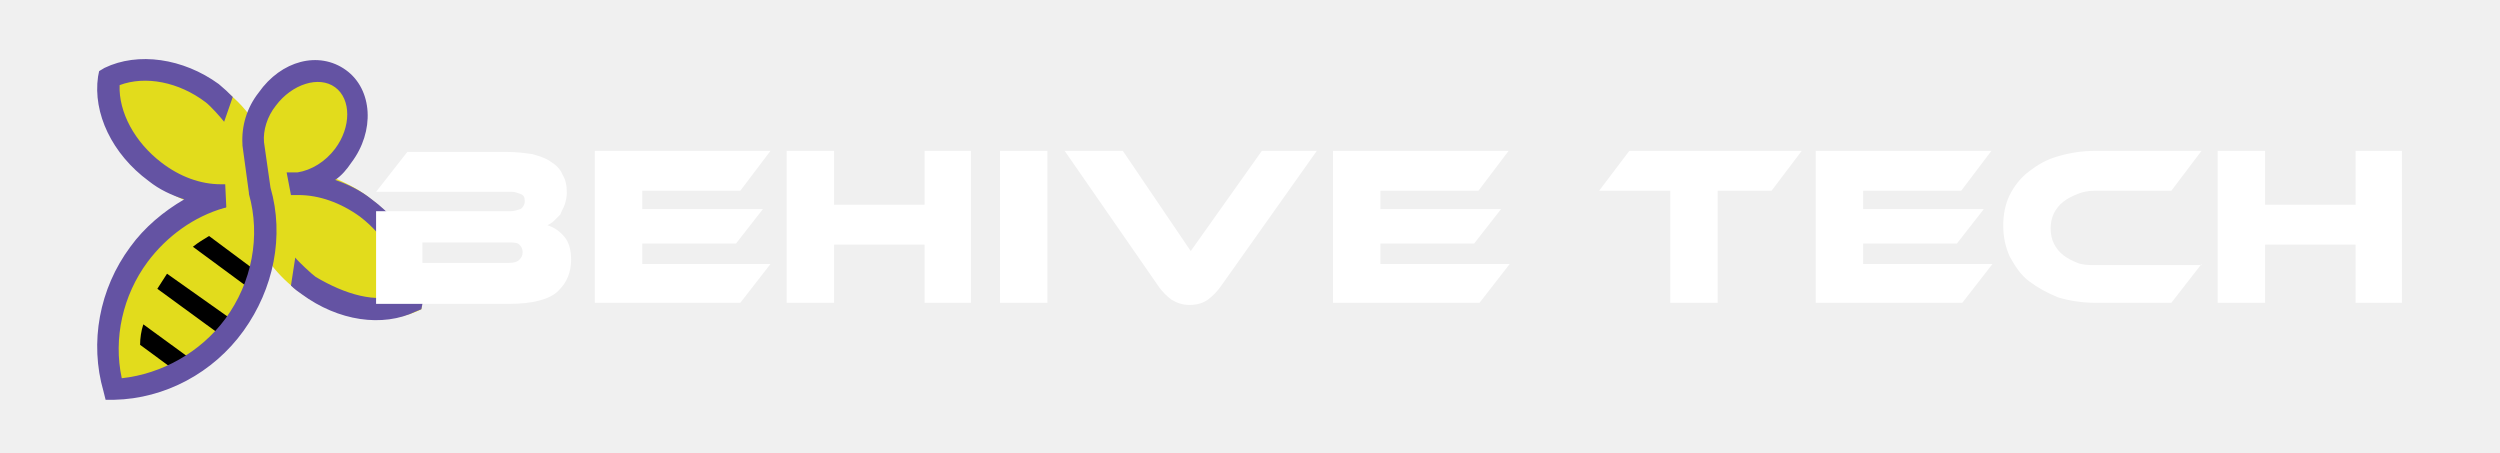
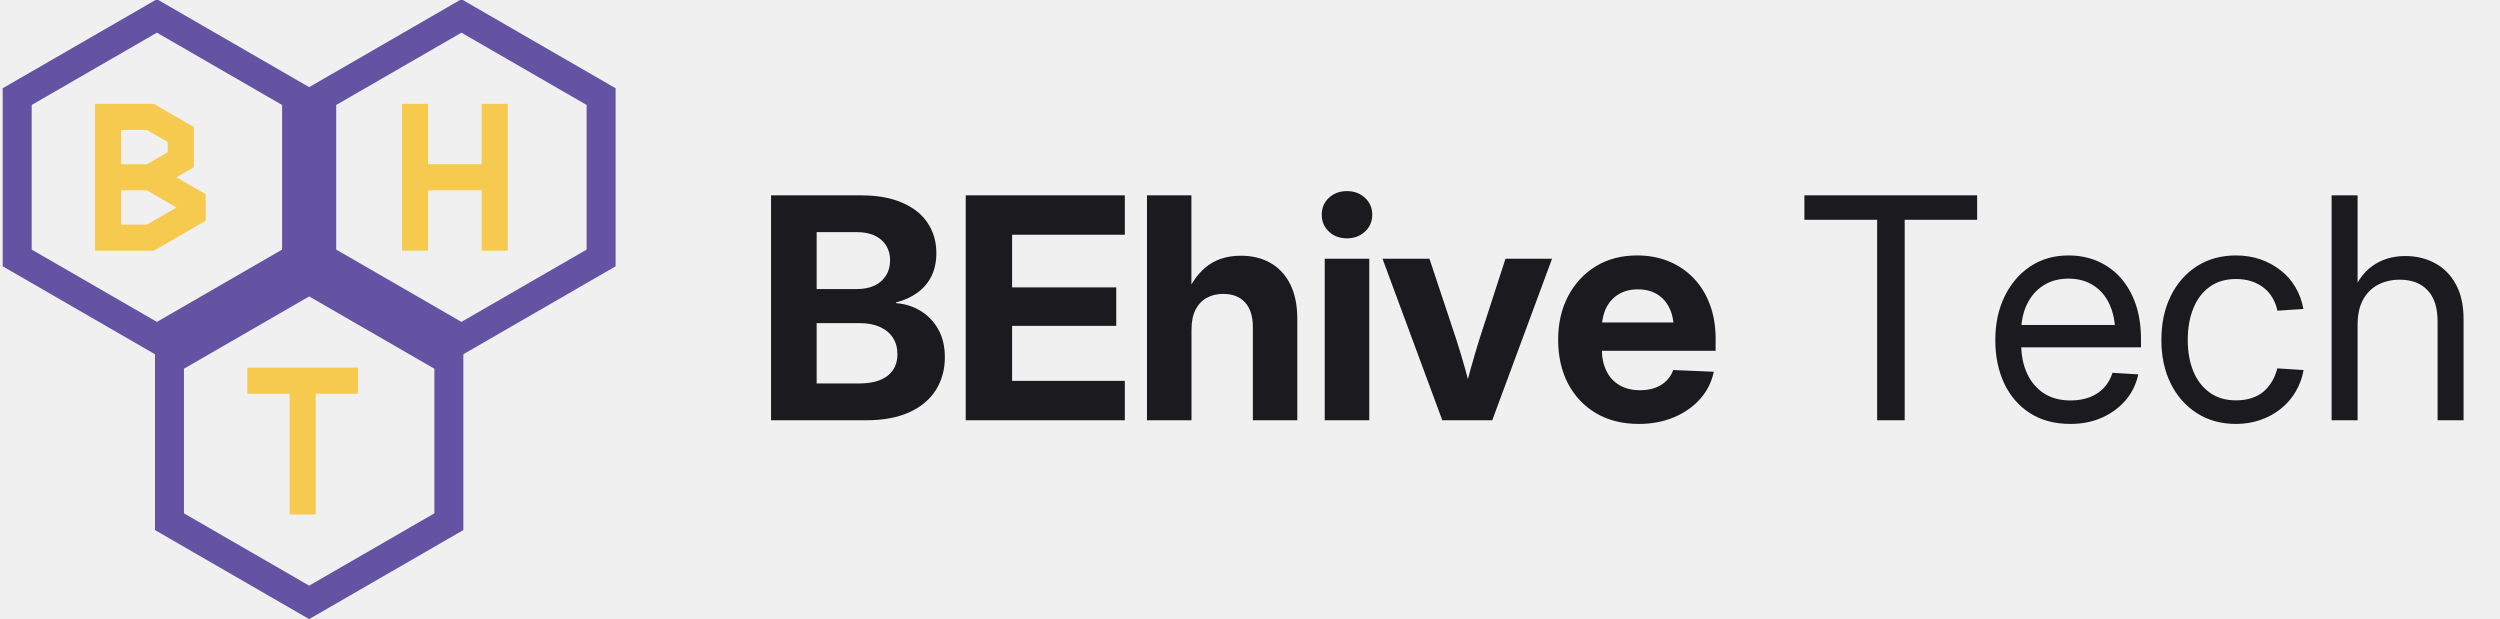
- <svg xmlns="http://www.w3.org/2000/svg" version="1.1" x="0px" y="0px" viewBox="0 0 232 42" style="enable-background:new 0 0 232 42;" xml:space="preserve">
-   <style type="text/css">
- 	.st0{fill:#E2DC1C;}
- 	.st1{fill:#6453A3;}
- 	.st2{fill:#FFFFFF;}
- </style>
-   <g id="Layer_2">
- </g>
-   <g id="Layer_1">
-     <g>
-       <path class="st0" d="M34.2,18.3c-1-0.8-2.1-1.3-3.2-1.8c0.4-0.4,0.8-0.8,1.2-1.3c2.1-2.9,2.1-6.6-0.1-8.2    c-2.2-1.6-5.7-0.6-7.9,2.3c-0.4,0.5-0.7,1-0.9,1.6c-0.7-1-1.6-1.9-2.7-2.7C17,5.6,12.5,5.1,9.3,6.6c-0.6,3.5,1.2,7.6,4.9,10.3    c1,0.7,2,1.3,3,1.7c-1.9,1.1-3.6,2.5-5,4.4C9.1,27.2,8.4,32.4,9.9,37c4.8,0,9.6-2.2,12.6-6.3c1.4-1.9,2.3-4,2.7-6.1    c0.7,0.9,1.6,1.8,2.6,2.5c3.6,2.7,8.1,3.2,11.3,1.6C39.7,25.1,37.9,21,34.2,18.3z" />
-       <path d="M15.5,25.4c-0.3,0.5-0.6,0.9-0.9,1.4l6.3,4.6c0.4-0.4,0.7-0.8,1.1-1.3c0,0,0,0,0-0.1L15.5,25.4    C15.5,25.4,15.5,25.4,15.5,25.4z" />
-       <path d="M17.9,22.9l5.7,4.2c0.2-0.6,0.4-1.2,0.5-1.7l-4.7-3.5C18.9,22.2,18.4,22.5,17.9,22.9z" />
-       <path d="M13,32l3.4,2.5c0.6-0.2,1.2-0.5,1.7-0.9l-4.8-3.5C13.1,30.7,13,31.4,13,32z" />
-       <path class="st1" d="M20.9,17.1l-0.3,0l-0.1,0c-1.9,0-3.8-0.7-5.5-2c-2.5-1.9-4-4.7-3.9-7.2c2.4-0.9,5.5-0.3,8,1.6    c0.5,0.4,1.3,1.3,1.7,1.8l0.8-2.3c-0.5-0.5-0.7-0.7-1.3-1.2C17,5.4,12.8,4.8,9.7,6.3L9.2,6.6L9.1,7.1c-0.5,3.4,1.3,7.2,4.7,9.7    c1,0.8,2.1,1.3,3.3,1.7c-1.9,1.1-3.7,2.6-5,4.4c-2.9,3.9-3.8,8.9-2.5,13.4l0.2,0.8l0.8,0c4.7-0.1,9.2-2.5,12-6.4    c2.8-3.9,3.8-8.8,2.5-13.3l-0.6-4.2c-0.1-1.1,0.3-2.4,1.1-3.4c1.5-2,4-2.8,5.5-1.7c1.5,1.1,1.5,3.7,0,5.7c-0.9,1.2-2.2,2-3.5,2.2    l-1,0l0.4,2.1l0.7,0c1.9,0,3.9,0.7,5.7,2c2.5,1.9,4,4.7,3.9,7.2c-2.4,0.9-5.3,0-8-1.6c-0.3-0.2-1.7-1.5-1.9-1.8l-0.4,2.6    c0.3,0.3,0.7,0.6,1,0.8c3.4,2.5,7.5,3.1,10.6,1.6l0.5-0.2l0.1-0.5c0.5-3.4-1.3-7.2-4.7-9.7c-1-0.8-2.2-1.4-3.4-1.8    c0.6-0.4,1.1-1,1.5-1.6c2.2-2.9,2-6.8-0.5-8.6S26.1,5.6,24,8.6c-1.1,1.4-1.6,3.1-1.5,4.8l0,0.1l0.6,4.4l0,0.1    c1.1,3.9,0.3,8.2-2.2,11.6c-2.3,3.1-5.9,5.1-9.6,5.5c-0.8-3.7,0.1-7.7,2.4-10.8c1.8-2.4,4.3-4.2,7.1-5c0,0,0,0,0,0l0,0    c0,0,0.2,0,0.2-0.1L20.9,17.1z" />
-     </g>
-     <g>
-       <path class="st2" d="M50.8,20.9c0.6,0.2,1.1,0.5,1.6,1.1c0.4,0.5,0.6,1.2,0.6,2.1c0,0.6-0.1,1.1-0.3,1.6c-0.2,0.5-0.5,0.9-0.9,1.3    c-0.4,0.4-1,0.7-1.8,0.9c-0.7,0.2-1.7,0.3-2.8,0.3H34.9v-8.6h12.5c0.3,0,0.6-0.1,0.9-0.2c0.2-0.1,0.4-0.4,0.4-0.7    c0-0.4-0.1-0.6-0.4-0.7s-0.5-0.2-0.8-0.2H34.9l2.9-3.7h9.3c0.8,0,1.6,0.1,2.3,0.2c0.7,0.2,1.3,0.4,1.7,0.7    c0.5,0.3,0.9,0.7,1.1,1.2c0.3,0.5,0.4,1,0.4,1.7c0,0.4-0.1,0.8-0.2,1.1c-0.1,0.3-0.3,0.6-0.4,0.9c-0.2,0.2-0.4,0.4-0.6,0.6    C51.2,20.7,51,20.8,50.8,20.9z M39.2,22.5v1.9h8c0.5,0,0.8-0.1,1-0.3c0.2-0.2,0.3-0.4,0.3-0.7c0-0.3-0.1-0.5-0.3-0.7    c-0.2-0.2-0.6-0.2-1-0.2H39.2z" />
-       <path class="st2" d="M71.5,24.5l-2.8,3.6H55.2V14h16.3l-2.8,3.7h-9.1v1.7h11.2l-2.5,3.2h-8.7v1.9H71.5z" />
-       <path class="st2" d="M90.1,28.1h-4.3v-5.4h-8.4v5.4H73V14h4.4v5h8.4v-5h4.3V28.1z" />
-       <path class="st2" d="M97.2,28.1h-4.4V14h4.4V28.1z" />
-       <path class="st2" d="M104.2,14l6.3,9.3l6.6-9.3h5.1l-9,12.7c-0.3,0.4-0.7,0.8-1.1,1.1c-0.4,0.3-1,0.5-1.7,0.5    c-0.7,0-1.2-0.2-1.7-0.5c-0.4-0.3-0.8-0.7-1.1-1.1L98.8,14H104.2z" />
-       <path class="st2" d="M140.1,24.5l-2.8,3.6h-13.6V14h16.3l-2.8,3.7h-9.1v1.7h11.2l-2.5,3.2h-8.7v1.9H140.1z" />
-       <path class="st2" d="M167.2,14l-2.8,3.7h-5v10.4H155V17.7h-6.6l2.8-3.7H167.2z" />
-       <path class="st2" d="M184.9,24.5l-2.8,3.6h-13.6V14h16.3l-2.8,3.7h-9.1v1.7h11.2l-2.5,3.2h-8.7v1.9H184.9z" />
-       <path class="st2" d="M204.3,24.5l-2.8,3.6h-7.1c-1.2,0-2.4-0.2-3.4-0.5c-1-0.4-1.9-0.9-2.7-1.5c-0.8-0.6-1.3-1.4-1.8-2.3    c-0.4-0.9-0.6-1.8-0.6-2.9c0-1,0.2-2,0.6-2.8c0.4-0.8,1-1.6,1.8-2.2c0.8-0.6,1.6-1.1,2.7-1.4c1-0.3,2.2-0.5,3.4-0.5h9.9l-2.8,3.7    h-7.1c-0.6,0-1.1,0.1-1.6,0.3c-0.5,0.2-0.9,0.4-1.3,0.7c-0.4,0.3-0.7,0.7-0.9,1.1s-0.3,0.9-0.3,1.4c0,0.5,0.1,1,0.3,1.4    c0.2,0.4,0.5,0.8,0.9,1.1c0.4,0.3,0.8,0.5,1.3,0.7c0.5,0.2,1.1,0.2,1.6,0.2H204.3z" />
-       <path class="st2" d="M222.9,28.1h-4.3v-5.4h-8.4v5.4h-4.4V14h4.4v5h8.4v-5h4.3V28.1z" />
-     </g>
-   </g>
+ <svg xmlns="http://www.w3.org/2000/svg" viewBox="0 0 258.77 64" width="258.77" height="64" role="img">
+   <polygon points="16.24,1.65 30.7,10 30.7,26.7 16.24,35.05 1.78,26.7 1.78,10" fill="none" stroke="#6453A3" stroke-width="3" stroke-linejoin="miter" />
+   <path d="M11.19,10.75 V25.95 M11.19,12.1 H15.56 L18.71,13.92 V16.53 L15.56,18.35 H11.19 M11.19,18.35 H15.56 L19.94,20.88 V22.07 L15.56,24.6 H11.19" fill="none" stroke="#F5CA4F" stroke-width="2.7" stroke-linejoin="miter" />
+   <polygon points="47.76,1.65 62.22,10 62.22,26.7 47.76,35.05 33.3,26.7 33.3,10" fill="none" stroke="#6453A3" stroke-width="3" stroke-linejoin="miter" />
+   <path d="M42.96,10.75 V25.95 M51.21,10.75 V25.95 M42.96,18.35 H51.21" fill="none" stroke="#F5CA4F" stroke-width="2.7" stroke-linejoin="miter" />
+   <polygon points="32,28.95 46.46,37.3 46.46,54 32,62.35 17.54,54 17.54,37.3" fill="none" stroke="#6453A3" stroke-width="3" stroke-linejoin="miter" />
+   <path d="M25.6,39.4 H37.05 M31.33,39.4 V53.25" fill="none" stroke="#F5CA4F" stroke-width="2.7" stroke-linejoin="miter" />
+   <path fill="#1B1B1F" d="M89.67 43.50L79.81 43.50L79.81 20.22L89.13 20.22Q91.64 20.22 93.38 20.98Q95.13 21.73 96.02 23.08Q96.92 24.42 96.92 26.20L96.92 26.20Q96.92 27.55 96.41 28.59Q95.89 29.63 94.95 30.30Q94.02 30.98 92.75 31.30L92.75 31.30L92.75 31.38Q94.14 31.48 95.29 32.18Q96.44 32.88 97.12 34.09Q97.80 35.30 97.80 36.97L97.80 36.97Q97.80 38.89 96.87 40.37Q95.94 41.84 94.13 42.67Q92.31 43.50 89.67 43.50L89.67 43.50ZM84.53 33.45L84.53 39.69L88.94 39.69Q90.86 39.69 91.88 38.89Q92.89 38.09 92.89 36.67L92.89 36.67Q92.89 35.69 92.43 34.97Q91.97 34.25 91.10 33.85Q90.23 33.45 89.03 33.45L89.03 33.45L84.53 33.45ZM84.53 24.03L84.53 29.92L88.69 29.92Q89.75 29.92 90.52 29.56Q91.28 29.20 91.70 28.53Q92.13 27.86 92.13 26.95L92.13 26.95Q92.13 25.63 91.22 24.83Q90.31 24.03 88.72 24.03L88.72 24.03L84.53 24.03Z M116.43 43.50L99.96 43.50L99.96 20.22L116.43 20.22L116.43 24.30L104.76 24.30L104.76 29.75L115.54 29.75L115.54 33.73L104.76 33.73L104.76 39.42L116.43 39.42L116.43 43.50Z M123.33 34.13L123.33 34.13L123.33 43.50L118.72 43.50L118.72 20.22L123.32 20.22L123.32 31.09L122.57 31.09Q123.33 28.91 124.77 27.69Q126.21 26.47 128.44 26.47L128.44 26.47Q130.22 26.47 131.53 27.23Q132.85 28 133.57 29.46Q134.28 30.92 134.28 33L134.28 33L134.28 43.50L129.68 43.50L129.68 33.83Q129.68 32.19 128.87 31.30Q128.07 30.42 126.61 30.42L126.61 30.42Q125.64 30.42 124.91 30.83Q124.18 31.23 123.75 32.05Q123.33 32.86 123.33 34.13Z M141.73 43.50L137.12 43.50L137.12 26.78L141.73 26.78L141.73 43.50ZM139.42 24.67L139.42 24.67Q138.29 24.67 137.55 23.97Q136.81 23.27 136.81 22.22L136.81 22.22Q136.81 21.17 137.55 20.48Q138.29 19.78 139.42 19.78L139.42 19.78Q140.54 19.78 141.29 20.48Q142.04 21.17 142.04 22.22L142.04 22.22Q142.04 23.27 141.29 23.97Q140.54 24.67 139.42 24.67Z M154.46 43.50L149.29 43.50L143.10 26.78L147.96 26.78L150.74 35.14Q151.23 36.66 151.65 38.17Q152.07 39.69 152.48 41.23L152.48 41.23L151.41 41.23Q151.82 39.69 152.23 38.17Q152.65 36.66 153.12 35.14L153.12 35.14L155.83 26.78L160.65 26.78L154.46 43.50Z M169.63 43.88L169.63 43.88Q167.08 43.88 165.20 42.77Q163.33 41.66 162.30 39.70Q161.28 37.73 161.28 35.17L161.28 35.17Q161.28 32.61 162.32 30.64Q163.36 28.67 165.20 27.55Q167.03 26.44 169.45 26.44L169.45 26.44Q171.25 26.44 172.73 27.05Q174.22 27.66 175.30 28.79Q176.39 29.92 176.98 31.51Q177.58 33.09 177.58 35.06L177.58 35.06L177.58 36.31L162.98 36.31L162.98 33.38L175.34 33.38L173.25 34.09Q173.25 32.81 172.80 31.89Q172.36 30.97 171.53 30.46Q170.70 29.95 169.53 29.95L169.53 29.95Q168.38 29.95 167.54 30.46Q166.70 30.97 166.25 31.88Q165.80 32.80 165.80 34.05L165.80 34.05L165.80 36.08Q165.80 37.41 166.27 38.38Q166.73 39.34 167.63 39.87Q168.52 40.39 169.75 40.39L169.75 40.39Q170.63 40.39 171.32 40.14Q172.02 39.89 172.49 39.41Q172.97 38.94 173.19 38.30L173.19 38.30L177.39 38.48Q177.06 40.08 175.98 41.29Q174.91 42.50 173.27 43.19Q171.63 43.88 169.63 43.88Z M194.30 22.75L186.77 22.75L186.77 20.22L204.65 20.22L204.65 22.75L197.15 22.75L197.15 43.50L194.30 43.50L194.30 22.75Z M214.32 43.88L214.32 43.88Q211.86 43.88 210.13 42.77Q208.39 41.66 207.46 39.70Q206.53 37.73 206.53 35.20L206.53 35.20Q206.53 32.64 207.50 30.67Q208.46 28.70 210.16 27.57Q211.86 26.44 214.10 26.44L214.10 26.44Q215.74 26.44 217.11 27.03Q218.49 27.63 219.50 28.75Q220.50 29.88 221.06 31.48Q221.61 33.08 221.61 35.13L221.61 35.13L221.61 35.95L208.05 35.95L208.05 33.64L220.13 33.64L218.94 34.47Q218.94 32.77 218.35 31.50Q217.77 30.23 216.68 29.54Q215.60 28.84 214.10 28.84L214.10 28.84Q212.60 28.84 211.50 29.55Q210.41 30.25 209.81 31.49Q209.21 32.73 209.21 34.36L209.21 34.36L209.21 35.59Q209.21 37.34 209.82 38.66Q210.43 39.98 211.57 40.72Q212.71 41.45 214.32 41.45L214.32 41.45Q215.46 41.45 216.34 41.10Q217.22 40.75 217.81 40.10Q218.39 39.45 218.66 38.59L218.66 38.59L221.33 38.75Q221.00 40.28 220.02 41.43Q219.03 42.58 217.57 43.23Q216.11 43.88 214.32 43.88Z M231.44 43.88L231.44 43.88Q229.14 43.88 227.40 42.77Q225.66 41.66 224.69 39.70Q223.72 37.75 223.72 35.19L223.72 35.19Q223.72 32.61 224.69 30.64Q225.66 28.67 227.40 27.55Q229.14 26.44 231.44 26.44L231.44 26.44Q232.81 26.44 233.99 26.85Q235.17 27.27 236.09 28Q237.02 28.73 237.61 29.75Q238.20 30.77 238.42 31.98L238.42 31.98L235.73 32.16Q235.58 31.44 235.23 30.84Q234.88 30.23 234.33 29.80Q233.78 29.36 233.06 29.12Q232.34 28.88 231.44 28.88L231.44 28.88Q229.84 28.88 228.73 29.68Q227.61 30.48 227.03 31.91Q226.45 33.33 226.45 35.19L226.45 35.19Q226.45 37.03 227.03 38.44Q227.61 39.84 228.73 40.64Q229.84 41.44 231.44 41.44L231.44 41.44Q232.36 41.44 233.07 41.20Q233.78 40.97 234.30 40.53Q234.81 40.09 235.17 39.48Q235.53 38.88 235.72 38.13L235.72 38.13L238.44 38.30Q238.23 39.50 237.63 40.52Q237.03 41.55 236.10 42.30Q235.17 43.05 233.99 43.46Q232.81 43.88 231.44 43.88Z M244.03 33.66L244.03 33.66L244.03 43.50L241.34 43.50L241.34 20.22L244.03 20.22L244.03 30.84L243.29 30.84Q244.11 28.56 245.56 27.53Q247.01 26.50 248.97 26.50L248.97 26.50Q250.65 26.50 252.02 27.23Q253.39 27.95 254.19 29.41Q255.00 30.86 255.00 33.06L255.00 33.06L255.00 43.50L252.31 43.50L252.31 33.27Q252.31 31.14 251.28 30.05Q250.25 28.95 248.39 28.95L248.39 28.95Q247.18 28.95 246.19 29.45Q245.20 29.95 244.61 30.99Q244.03 32.03 244.03 33.66Z" />
</svg>
